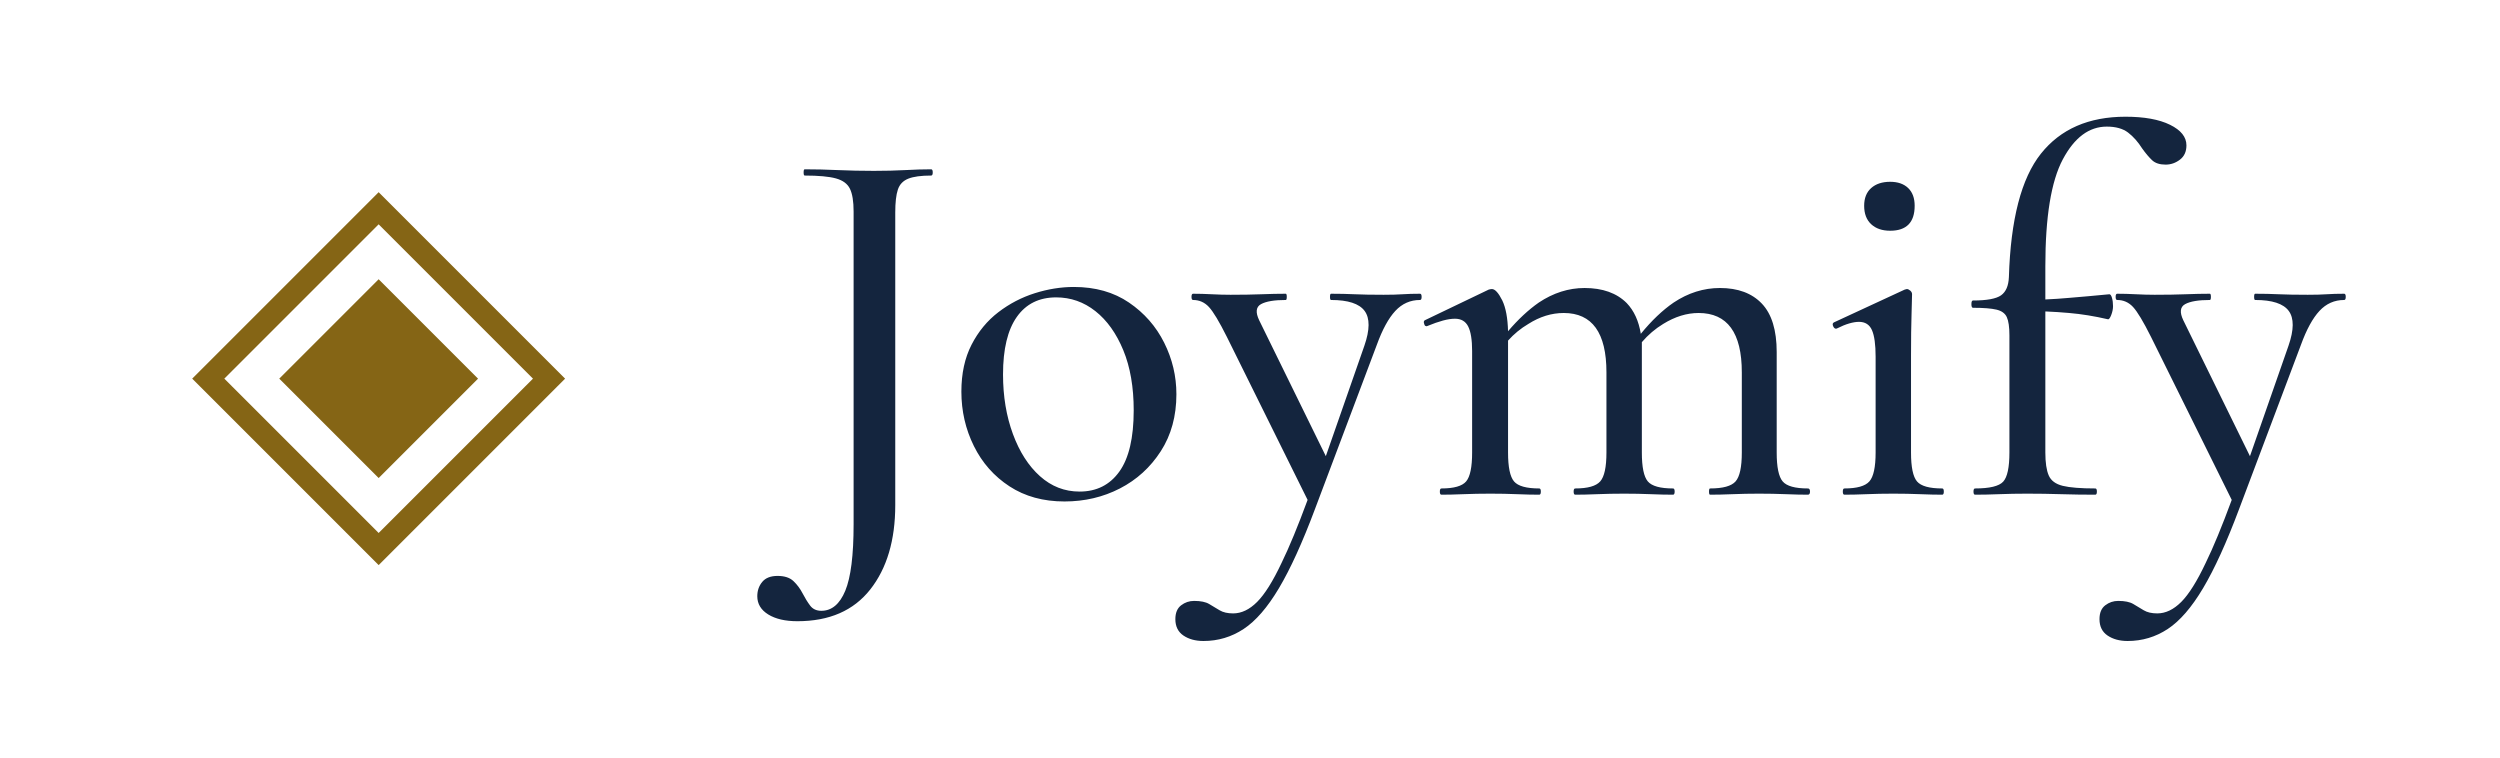
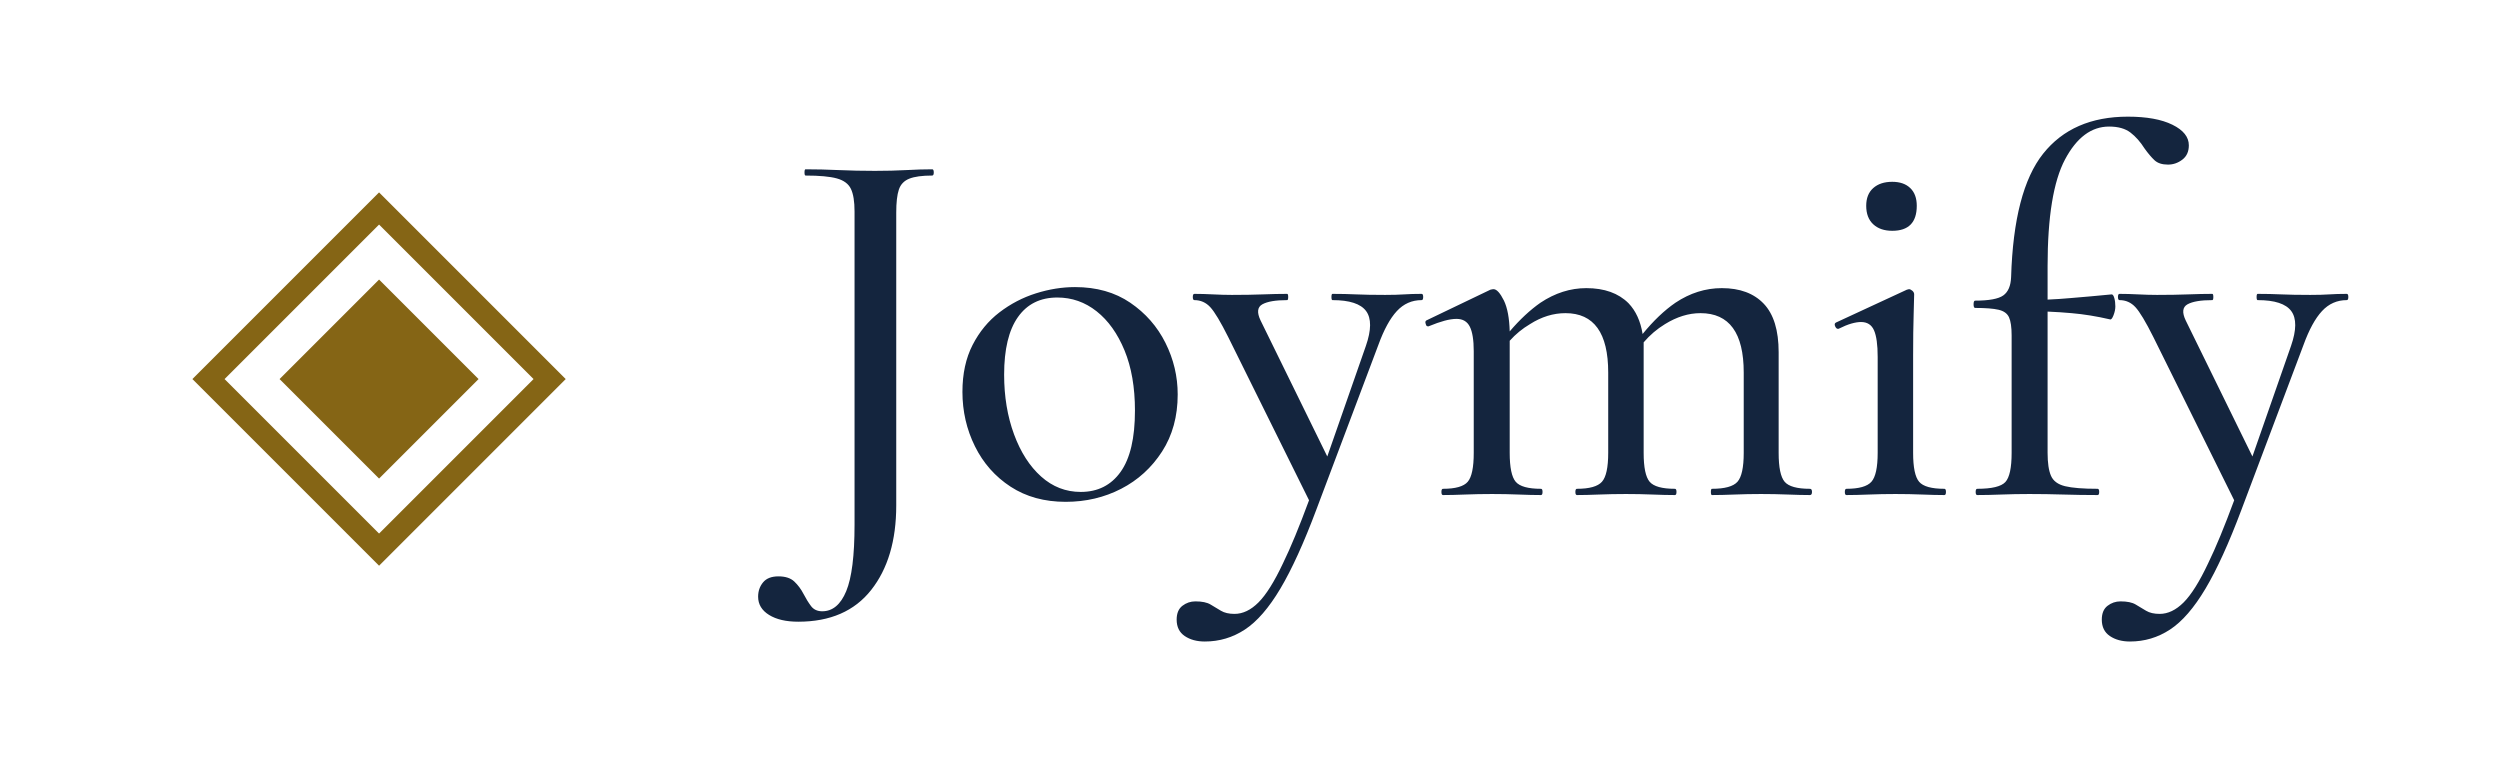
- <svg xmlns="http://www.w3.org/2000/svg" viewBox="0 0 264.1 80" width="264.1" height="80" role="img">
+ <svg xmlns="http://www.w3.org/2000/svg" viewBox="0 0 263.81 80" width="263.81" height="80" role="img">
  <g transform="translate(16 16) scale(1.5)">
    <path d="M16 4 28 16 16 28 4 16Z" fill="none" stroke="#856515" stroke-width="1.6" />
    <path d="M16 9 23 16 16 23 9 16Z" fill="#856515" />
  </g>
-   <g transform="translate(80 52.26) scale(0.55)">
+   <g transform="translate(80 52.24) scale(0.55)">
    <path d="M33.40-62.50Q33.70-62.50 33.70-61.90Q33.70-61.30 33.40-61.30Q30.50-61.30 29-60.70Q27.50-60.10 27-58.60Q26.50-57.10 26.50-54.20L26.50 2Q26.50 12.10 21.70 18.20Q16.90 24.30 7.70 24.30Q4.20 24.30 2.10 23Q0 21.70 0 19.50Q0 17.90 0.95 16.75Q1.90 15.60 3.90 15.60Q5.90 15.60 6.95 16.60Q8 17.60 8.70 18.95Q9.40 20.30 10.15 21.30Q10.90 22.30 12.30 22.30Q15.30 22.30 16.90 18.45Q18.50 14.60 18.50 5.70L18.50-54.40Q18.50-57.30 17.80-58.75Q17.10-60.20 15.10-60.75Q13.10-61.30 9.10-61.30Q8.90-61.30 8.90-61.90Q8.90-62.50 9.10-62.50Q12.10-62.50 15.45-62.35Q18.80-62.20 22.40-62.20Q25.70-62.20 28.45-62.35Q31.20-62.50 33.40-62.50M59 1.30Q52.90 1.30 48.45-1.60Q44-4.50 41.60-9.35Q39.20-14.20 39.20-19.80Q39.20-25 41.15-28.80Q43.10-32.60 46.30-35.05Q49.50-37.50 53.30-38.70Q57.10-39.90 60.80-39.90Q67-39.90 71.40-36.90Q75.80-33.90 78.15-29.20Q80.50-24.50 80.50-19.30Q80.50-13 77.50-8.35Q74.50-3.70 69.65-1.20Q64.80 1.30 59 1.30M61.90-0.60Q66.80-0.60 69.55-4.45Q72.30-8.30 72.30-16.20Q72.30-22.90 70.30-27.75Q68.30-32.60 64.95-35.25Q61.60-37.90 57.40-37.90Q52.50-37.90 49.85-34.15Q47.20-30.40 47.20-23.10Q47.20-16.80 49.10-11.65Q51-6.50 54.30-3.55Q57.60-0.60 61.90-0.60M127.30-38.60Q127.60-38.60 127.60-38Q127.60-37.40 127.30-37.40Q124.50-37.40 122.55-35.30Q120.60-33.20 119-28.80L107.10 2.80Q103.50 12.40 100.20 17.95Q96.90 23.50 93.40 25.80Q89.90 28.10 85.70 28.10Q83.40 28.10 81.85 27.05Q80.30 26 80.30 23.90Q80.30 22.10 81.40 21.25Q82.50 20.40 83.90 20.40Q85.80 20.40 86.80 21L88.80 22.20Q89.80 22.80 91.40 22.80Q93.80 22.80 96 20.60Q98.20 18.40 100.70 13.10Q102.90 8.60 105.70 1L90.20-30.30Q88-34.70 86.75-36.05Q85.50-37.40 83.70-37.40Q83.40-37.40 83.40-38Q83.40-38.60 83.70-38.60Q85.40-38.60 87.30-38.50Q89.20-38.40 90.90-38.40Q94.30-38.40 96.85-38.50Q99.40-38.60 101.50-38.60Q101.70-38.60 101.70-38Q101.70-37.40 101.50-37.40Q98.20-37.40 96.75-36.60Q95.30-35.80 96.40-33.50L109.20-7.40L116.60-28.60Q118.20-33.20 116.65-35.30Q115.10-37.40 110.20-37.40Q110-37.40 110-38Q110-38.60 110.20-38.60Q112.60-38.60 114.75-38.50Q116.90-38.40 120.30-38.40Q122.50-38.40 123.95-38.50Q125.40-38.60 127.30-38.60M183 0Q182.80 0 182.80-0.60Q182.80-1.20 183-1.20Q186.70-1.20 187.90-2.55Q189.10-3.90 189.10-8.10L189.10-23.50Q189.10-34.90 180.80-34.90Q177.40-34.90 174-32.80Q171.70-31.40 169.90-29.30Q169.90-28.60 169.90-27.90L169.90-8.10Q169.90-3.90 171.05-2.55Q172.20-1.20 175.90-1.20Q176.20-1.20 176.20-0.60Q176.20 0 175.90 0Q174 0 171.60-0.10Q169.20-0.20 166.50-0.20Q163.80-0.20 161.35-0.10Q158.90 0 157.10 0Q156.80 0 156.80-0.60Q156.80-1.20 157.10-1.20Q160.70-1.20 161.90-2.55Q163.10-3.90 163.10-8.10L163.10-23.50Q163.10-34.90 154.90-34.90Q151.40-34.90 148.10-32.80Q145.90-31.50 144.20-29.60L144.20-8.10Q144.20-3.90 145.35-2.55Q146.50-1.20 150.20-1.20Q150.50-1.20 150.50-0.60Q150.50 0 150.20 0Q148.30 0 145.90-0.10Q143.50-0.20 140.80-0.20Q138.10-0.20 135.65-0.10Q133.20 0 131.40 0Q131.10 0 131.10-0.60Q131.10-1.20 131.40-1.20Q135-1.20 136.15-2.55Q137.30-3.90 137.30-8.10L137.30-27.60Q137.30-30.80 136.55-32.30Q135.80-33.80 134-33.80Q133-33.80 131.70-33.45Q130.40-33.10 128.70-32.40Q128.50-32.30 128.40-32.40Q128.20-32.40 128.10-32.80Q127.90-33.30 128.20-33.50L140.50-39.40Q140.90-39.50 141.10-39.50Q142-39.50 143.10-37.30Q144.10-35.20 144.20-31.40Q147.10-34.80 150.10-36.90Q154.30-39.70 158.90-39.70Q164.10-39.70 167-36.80Q169.10-34.60 169.70-30.90Q172.80-34.70 176-36.90Q180.20-39.70 184.90-39.70Q190.10-39.70 192.95-36.70Q195.80-33.70 195.80-27.40L195.80-8.10Q195.80-3.90 196.95-2.55Q198.10-1.20 201.80-1.20Q202.20-1.20 202.20-0.60Q202.20 0 201.80 0Q200 0 197.55-0.10Q195.10-0.20 192.40-0.20Q189.80-0.20 187.35-0.10Q184.90 0 183 0M208.80 0Q208.50 0 208.50-0.60Q208.50-1.20 208.80-1.20Q212.40-1.20 213.60-2.55Q214.80-3.90 214.80-8.10L214.80-26.50Q214.80-30 214.10-31.60Q213.40-33.20 211.60-33.20Q210.80-33.20 209.75-32.90Q208.70-32.60 207.30-31.90Q206.90-31.80 206.65-32.35Q206.40-32.90 206.80-33.10L220.40-39.40Q220.70-39.50 220.80-39.50Q221.10-39.50 221.45-39.20Q221.80-38.90 221.80-38.50Q221.80-37.60 221.70-34.60Q221.60-31.60 221.60-26.70L221.60-8.10Q221.60-3.90 222.75-2.55Q223.90-1.20 227.60-1.20Q227.90-1.20 227.90-0.60Q227.90 0 227.60 0Q225.80 0 223.35-0.10Q220.90-0.20 218.20-0.20Q215.50-0.20 213.10-0.10Q210.70 0 208.80 0M217.60-50.70Q215.30-50.70 213.95-51.95Q212.60-53.20 212.60-55.50Q212.60-57.70 213.95-58.90Q215.30-60.10 217.60-60.10Q219.80-60.10 221.05-58.90Q222.30-57.70 222.30-55.50Q222.30-50.70 217.60-50.70M233.90 0Q233.60 0 233.60-0.60Q233.60-1.20 233.90-1.20Q238.10-1.20 239.30-2.50Q240.50-3.80 240.50-8.10L240.50-30.60Q240.50-33 240-34.10Q239.50-35.20 238-35.55Q236.50-35.90 233.50-35.90Q233.20-35.90 233.20-36.60Q233.20-37.30 233.50-37.30Q237.50-37.30 238.90-38.30Q240.30-39.30 240.40-41.80Q240.90-58.40 246.55-65.50Q252.20-72.60 262.80-72.60Q268.20-72.60 271.35-71.05Q274.50-69.50 274.50-67.10Q274.50-65.30 273.25-64.35Q272-63.40 270.50-63.40Q268.80-63.40 267.90-64.25Q267-65.10 266-66.50Q264.80-68.40 263.30-69.55Q261.80-70.70 259.20-70.70Q254.10-70.70 250.75-64.40Q247.40-58.10 247.40-43.90L247.40-37.50Q249.70-37.60 251.90-37.80Q255.60-38.10 259.70-38.50Q260-38.50 260.20-37.80Q260.40-37.10 260.40-36.20Q260.40-35.40 260.05-34.50Q259.70-33.60 259.40-33.70Q255.50-34.60 252-34.90Q249.80-35.10 247.40-35.20L247.40-8.10Q247.40-5.20 248.05-3.70Q248.70-2.20 250.75-1.70Q252.80-1.20 257-1.20Q257.30-1.20 257.30-0.60Q257.30 0 257 0Q253.60 0 250.40-0.10Q247.20-0.20 243.90-0.20Q241.10-0.20 238.55-0.10Q236 0 233.90 0M304.80-38.60Q305.10-38.60 305.10-38Q305.10-37.40 304.80-37.40Q302-37.40 300.05-35.30Q298.10-33.20 296.50-28.80L284.60 2.80Q281 12.40 277.70 17.95Q274.40 23.50 270.90 25.80Q267.40 28.10 263.20 28.10Q260.90 28.10 259.35 27.05Q257.80 26 257.80 23.90Q257.80 22.10 258.90 21.25Q260 20.40 261.40 20.40Q263.30 20.40 264.30 21L266.30 22.20Q267.30 22.80 268.90 22.80Q271.30 22.80 273.50 20.60Q275.70 18.40 278.20 13.10Q280.40 8.60 283.20 1L267.70-30.30Q265.50-34.70 264.25-36.05Q263-37.40 261.20-37.40Q260.90-37.40 260.90-38Q260.90-38.60 261.20-38.60Q262.90-38.60 264.80-38.50Q266.70-38.40 268.40-38.40Q271.80-38.40 274.35-38.50Q276.90-38.60 279-38.60Q279.20-38.60 279.20-38Q279.20-37.40 279-37.40Q275.70-37.40 274.25-36.60Q272.80-35.80 273.90-33.50L286.70-7.40L294.10-28.60Q295.70-33.20 294.15-35.30Q292.60-37.40 287.70-37.40Q287.50-37.40 287.50-38Q287.50-38.60 287.70-38.60Q290.10-38.60 292.25-38.50Q294.40-38.40 297.80-38.40Q300-38.40 301.45-38.50Q302.90-38.60 304.80-38.60" fill="#14253e" />
  </g>
</svg>
